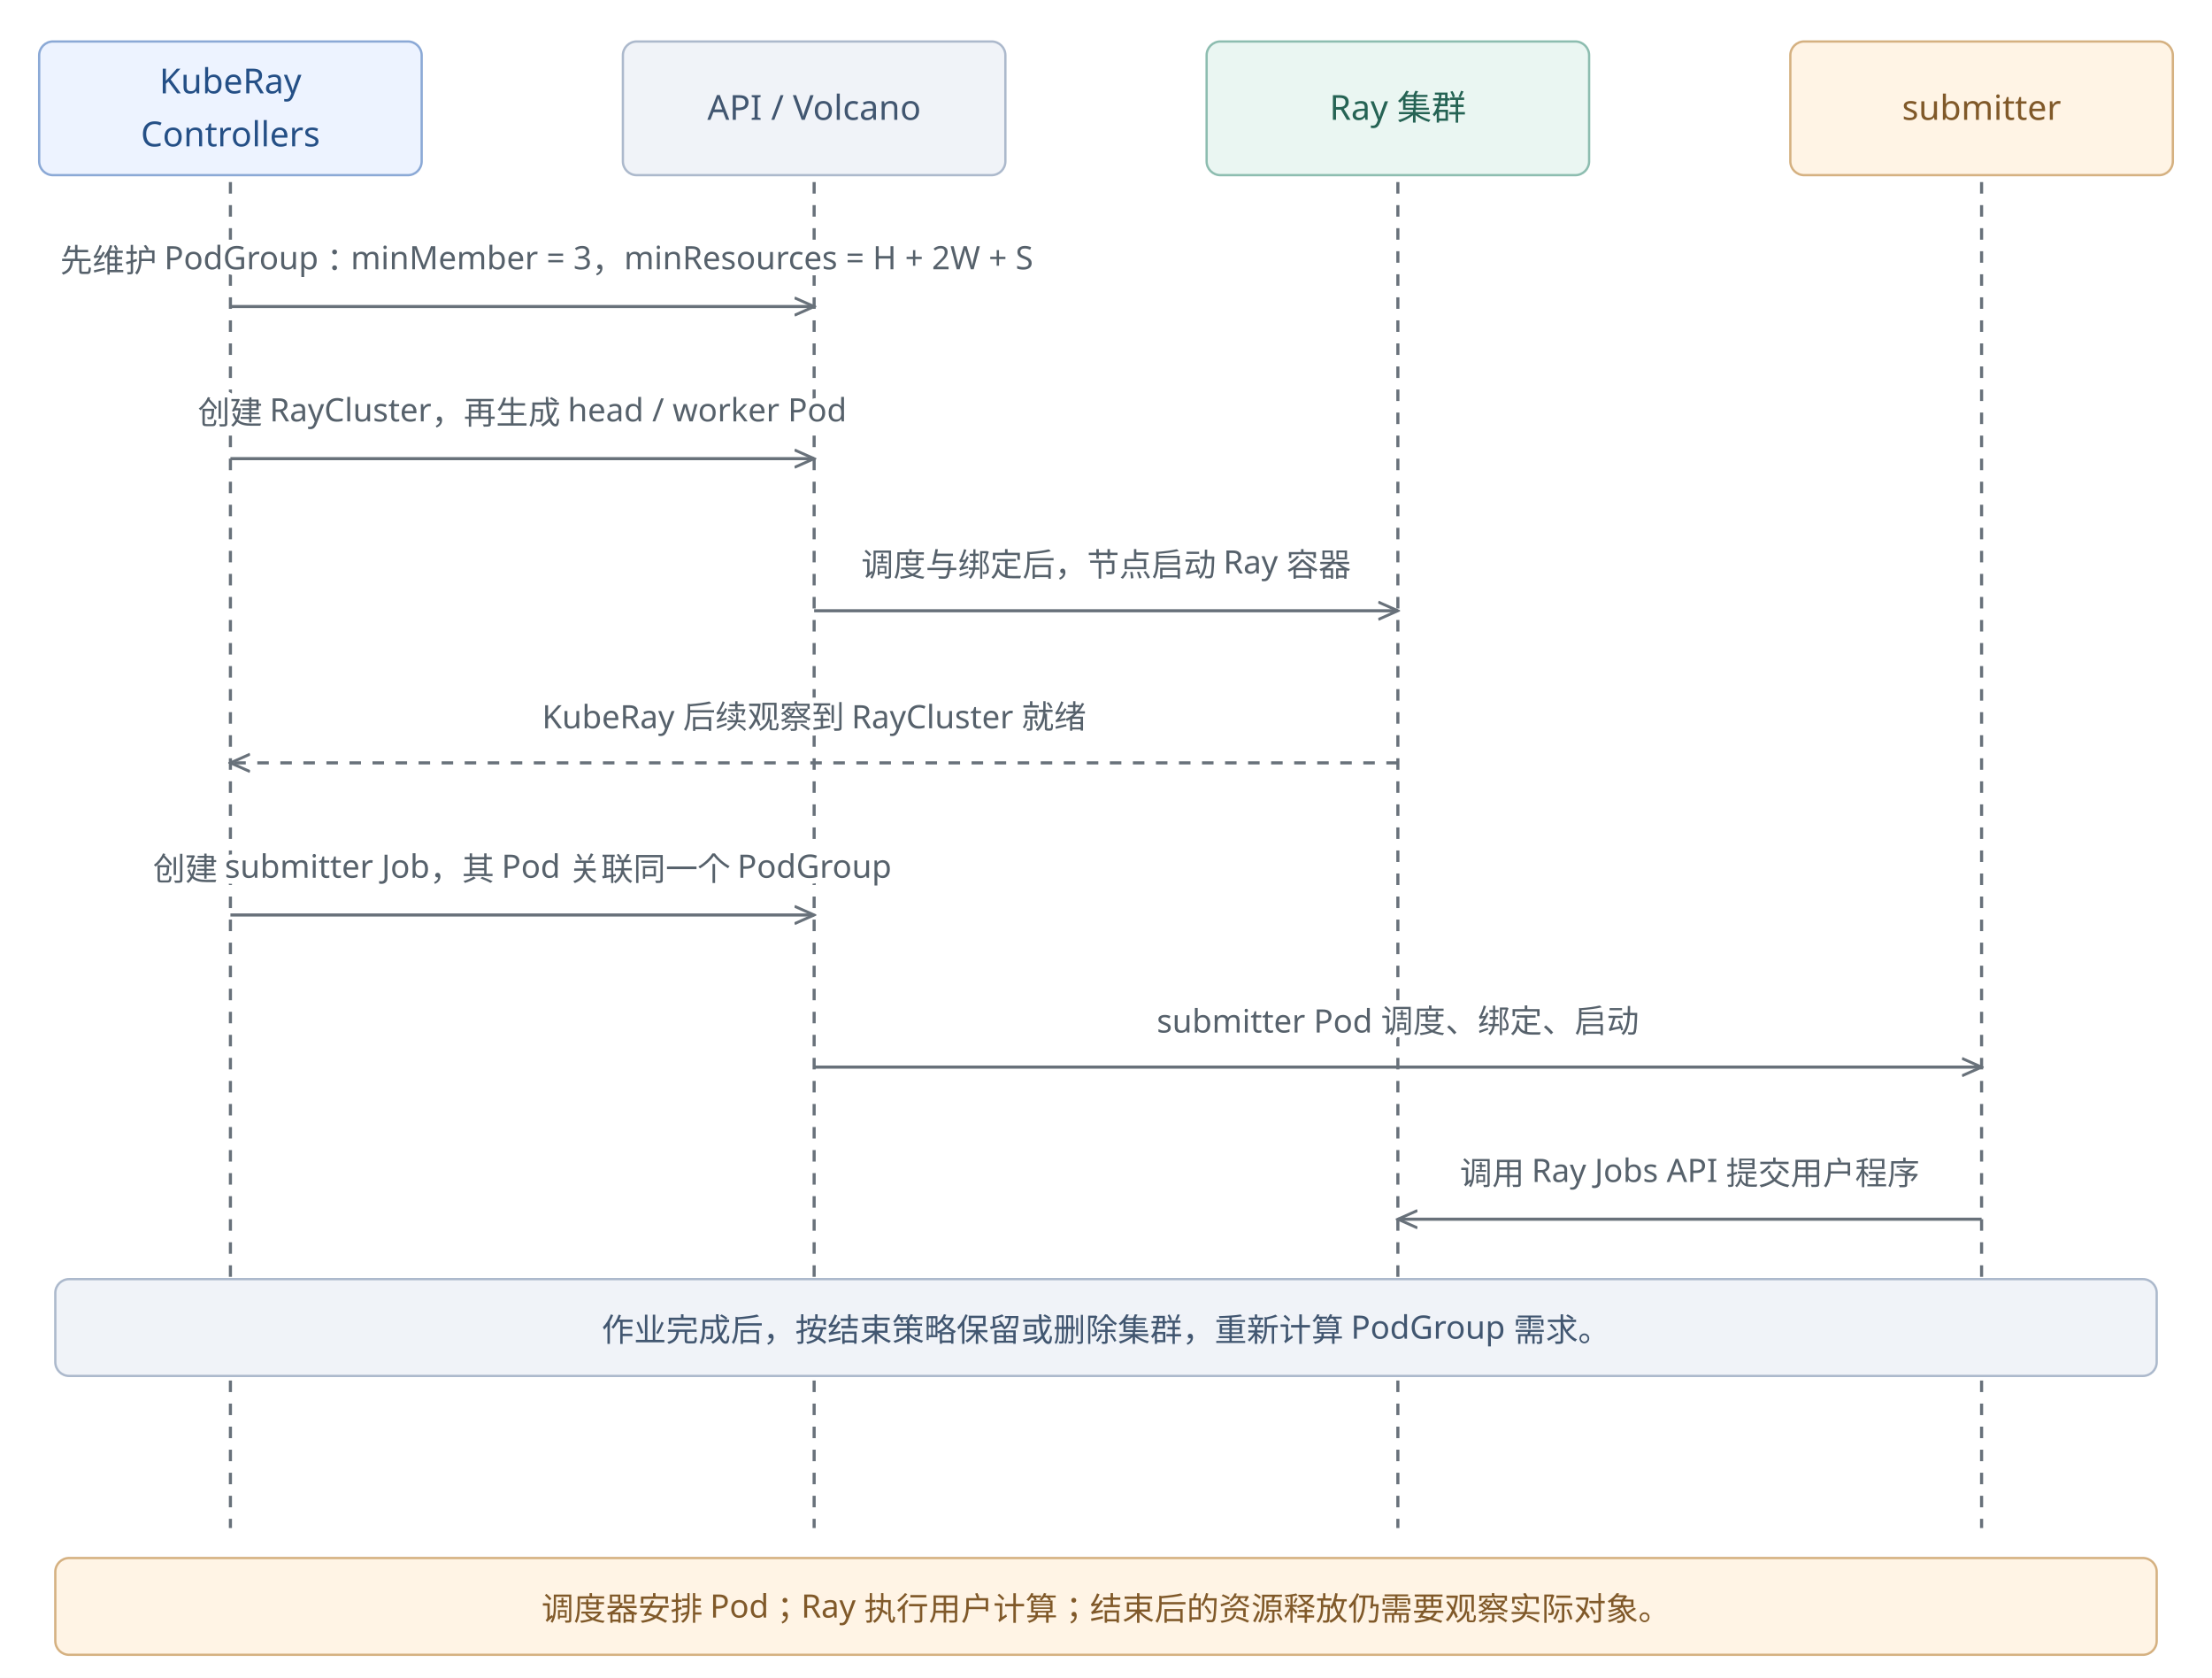
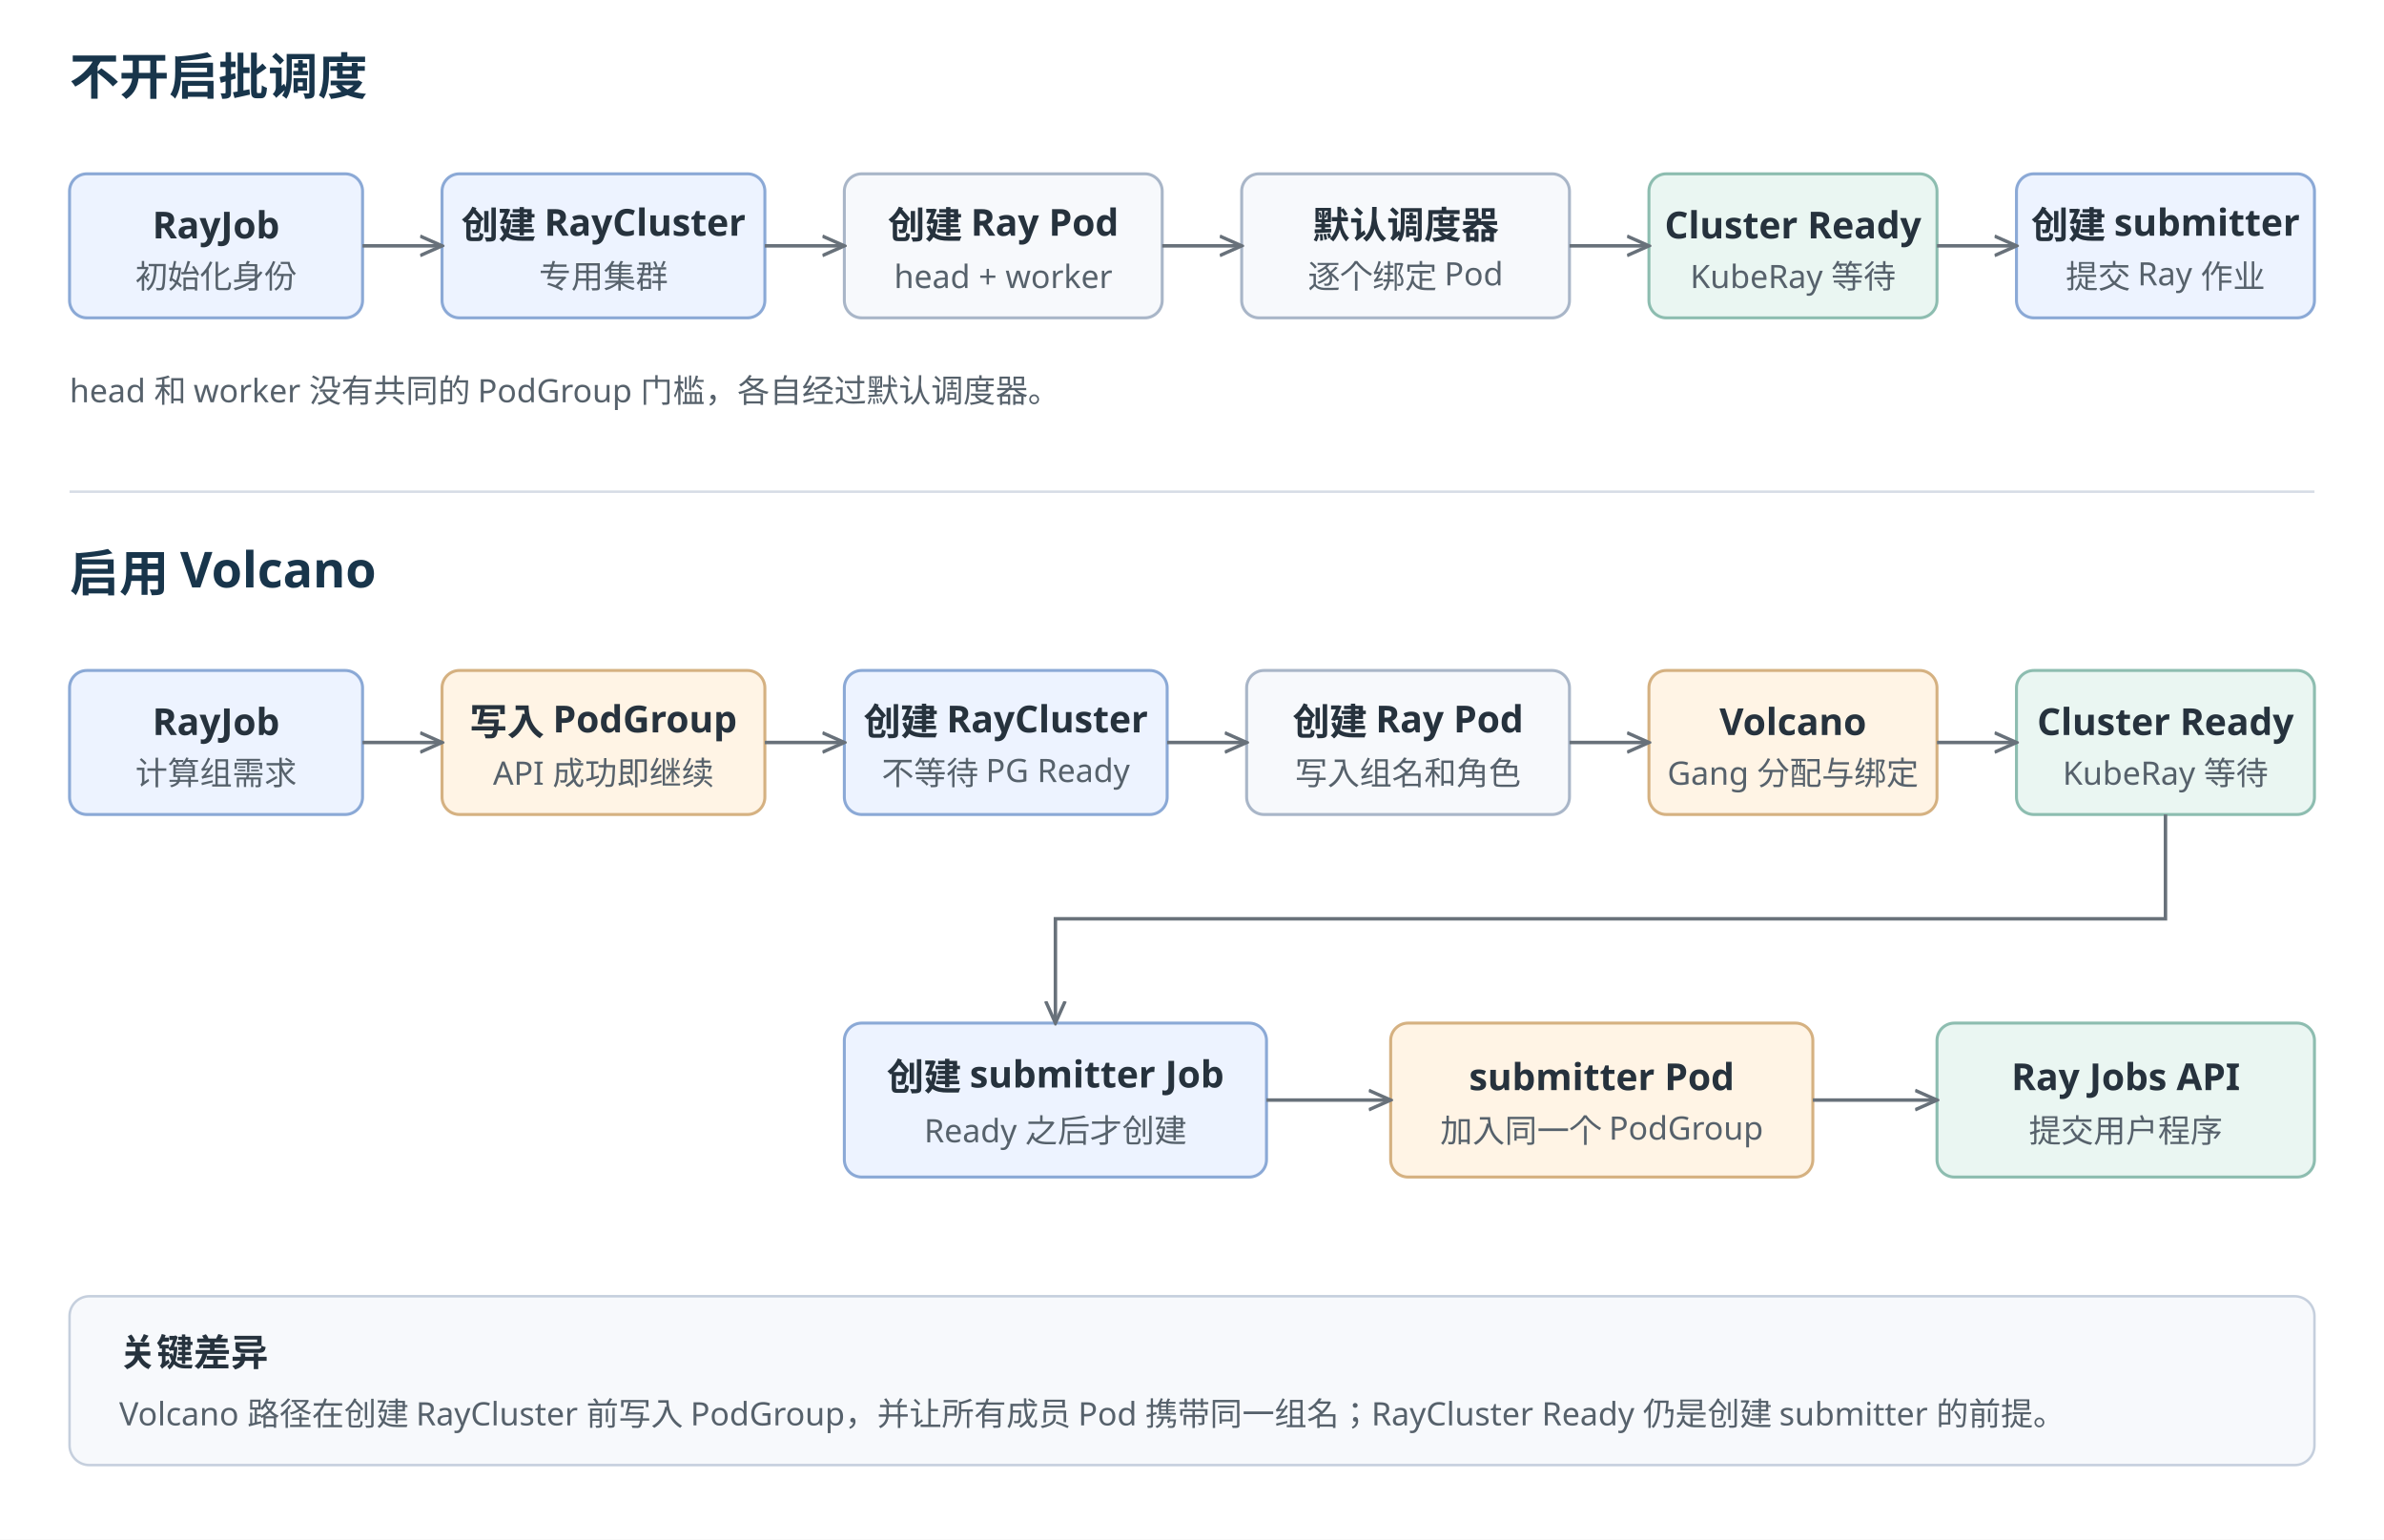
- <svg xmlns="http://www.w3.org/2000/svg" width="960" height="728" viewBox="0 0 960 728" style="max-width:960px" role="img" aria-labelledby="v09-lifecycle-title">
+ <svg xmlns="http://www.w3.org/2000/svg" width="960" height="620" viewBox="0 0 960 620" style="max-width:960px" role="img" aria-labelledby="kv09-flow-title">
  <defs>
-     <marker id="v09-lifecycle-arrow" viewBox="0 0 10 10" refX="9" refY="5" markerWidth="7" markerHeight="7" orient="auto-start-reverse">
-       <path d="M0 1 L9 5 L0 9" fill="none" stroke="#68717a" stroke-width="1.3" />
+     <marker id="kv09-arrow" viewBox="0 0 10 10" refX="9" refY="5" markerWidth="7" markerHeight="7" orient="auto-start-reverse">
+       <path d="M0 1 L9 5 L0 9" fill="none" stroke="#68717a" stroke-width="1.4" />
    </marker>
+     <style>
+       .t{font-family:"Microsoft YaHei","PingFang SC",sans-serif;fill:#26323d}.h{font-size:20px;font-weight:700;fill:#18354b}.s{font-size:15px;font-weight:600}.n{font-size:13px;fill:#56616b}.box{fill:#f7f9fc;stroke:#a9b6c8;stroke-width:1.2}.ray{fill:#edf3ff;stroke:#8ba9d6}.vol{fill:#fff4e5;stroke:#d5b181}.ok{fill:#eaf6f2;stroke:#8dbdb0}.line{stroke:#68717a;stroke-width:1.4;fill:none;marker-end:url(#kv09-arrow)}
+     </style>
  </defs>
-   <rect width="100%" height="100%" fill="white" />
-   <g font-family="Microsoft YaHei, PingFang SC, sans-serif">
-     <path d="M100 79 V663" fill="none" stroke="#68717a" stroke-width="1.35" stroke-dasharray="5 5" />
-     <rect x="17" y="18" width="166" height="58" rx="6" fill="#edf3ff" stroke="#8ba9d6" stroke-width="1" />
-     <text x="100" y="40.5" text-anchor="middle" font-size="15" font-weight="500" fill="#244f86">KubeRay</text>
-     <text x="100" y="63.5" text-anchor="middle" font-size="15" font-weight="500" fill="#244f86">Controllers</text>
-     <path d="M353.333 79 V663" fill="none" stroke="#68717a" stroke-width="1.35" stroke-dasharray="5 5" />
-     <rect x="270.333" y="18" width="166" height="58" rx="6" fill="#f0f3f8" stroke="#acb9cc" stroke-width="1" />
-     <text x="353.333" y="52" text-anchor="middle" font-size="15" font-weight="500" fill="#415670">API / Volcano</text>
-     <path d="M606.667 79 V663" fill="none" stroke="#68717a" stroke-width="1.35" stroke-dasharray="5 5" />
-     <rect x="523.667" y="18" width="166" height="58" rx="6" fill="#eaf6f2" stroke="#8dbdb0" stroke-width="1" />
-     <text x="606.667" y="52" text-anchor="middle" font-size="15" font-weight="500" fill="#256354">Ray 集群</text>
-     <path d="M860 79 V663" fill="none" stroke="#68717a" stroke-width="1.35" stroke-dasharray="5 5" />
-     <rect x="777" y="18" width="166" height="58" rx="6" fill="#fff4e5" stroke="#d5b181" stroke-width="1" />
-     <text x="860" y="52" text-anchor="middle" font-size="15" font-weight="500" fill="#805929">submitter</text>
-     <path d="M100 133 H353.333" fill="none" stroke="#68717a" stroke-width="1.35" marker-end="url(#v09-lifecycle-arrow)" />
-     <text x="237.25" y="118" text-anchor="middle" font-size="14" font-weight="400" fill="#56616b" stroke="white" stroke-width="5" stroke-linejoin="round" paint-order="stroke">先维护 PodGroup：minMember = 3，minResources = H + 2W + S</text>
-     <path d="M100 199 H353.333" fill="none" stroke="#68717a" stroke-width="1.35" marker-end="url(#v09-lifecycle-arrow)" />
-     <text x="226.667" y="184" text-anchor="middle" font-size="14" font-weight="400" fill="#56616b" stroke="white" stroke-width="5" stroke-linejoin="round" paint-order="stroke">创建 RayCluster，再生成 head / worker Pod</text>
-     <path d="M353.333 265 H606.667" fill="none" stroke="#68717a" stroke-width="1.35" marker-end="url(#v09-lifecycle-arrow)" />
-     <text x="480" y="250" text-anchor="middle" font-size="14" font-weight="400" fill="#56616b" stroke="white" stroke-width="5" stroke-linejoin="round" paint-order="stroke">调度与绑定后，节点启动 Ray 容器</text>
-     <path d="M606.667 331 H100" fill="none" stroke="#68717a" stroke-width="1.35" stroke-dasharray="5 5" marker-end="url(#v09-lifecycle-arrow)" />
-     <text x="353.333" y="316" text-anchor="middle" font-size="14" font-weight="400" fill="#56616b" stroke="white" stroke-width="5" stroke-linejoin="round" paint-order="stroke">KubeRay 后续观察到 RayCluster 就绪</text>
-     <path d="M100 397 H353.333" fill="none" stroke="#68717a" stroke-width="1.35" marker-end="url(#v09-lifecycle-arrow)" />
-     <text x="226.667" y="382" text-anchor="middle" font-size="14" font-weight="400" fill="#56616b" stroke="white" stroke-width="5" stroke-linejoin="round" paint-order="stroke">创建 submitter Job，其 Pod 关联同一个 PodGroup</text>
-     <path d="M353.333 463 H860" fill="none" stroke="#68717a" stroke-width="1.35" marker-end="url(#v09-lifecycle-arrow)" />
-     <text x="606.667" y="448" text-anchor="middle" font-size="14" font-weight="400" fill="#56616b" stroke="white" stroke-width="5" stroke-linejoin="round" paint-order="stroke">submitter Pod 调度、绑定、启动</text>
-     <path d="M860 529 H606.667" fill="none" stroke="#68717a" stroke-width="1.35" marker-end="url(#v09-lifecycle-arrow)" />
-     <text x="733.333" y="514" text-anchor="middle" font-size="14" font-weight="400" fill="#56616b" stroke="white" stroke-width="5" stroke-linejoin="round" paint-order="stroke">调用 Ray Jobs API 提交用户程序</text>
-     <rect x="24" y="555" width="912" height="42" rx="6" fill="#f0f3f8" stroke="#acb9cc" stroke-width="1" />
-     <text x="480" y="582" text-anchor="middle" font-size="14" font-weight="400" fill="#415670">作业完成后，按结束策略保留或删除集群，重新计算 PodGroup 需求。</text>
-     <rect x="24" y="676" width="912" height="42" rx="6" fill="#fff4e5" stroke="#d5b181" stroke-width="1" />
-     <text x="480" y="703" text-anchor="middle" font-size="14" font-weight="400" fill="#805929">调度器安排 Pod；Ray 执行用户计算；结束后的资源释放仍需要观察实际对象。</text>
+   <rect width="960" height="620" fill="white" />
+   <text class="t h" x="28" y="38">不开启批调度</text>
+   <g class="t">
+     <rect class="box ray" x="28" y="70" width="118" height="58" rx="7" />
+     <text class="s" x="87" y="96" text-anchor="middle">RayJob</text>
+     <text class="n" x="87" y="116" text-anchor="middle">初始化身份</text>
+     <rect class="box ray" x="178" y="70" width="130" height="58" rx="7" />
+     <text class="s" x="243" y="96" text-anchor="middle">创建 RayCluster</text>
+     <text class="n" x="243" y="116" text-anchor="middle">专用集群</text>
+     <rect class="box" x="340" y="70" width="128" height="58" rx="7" />
+     <text class="s" x="404" y="96" text-anchor="middle">创建 Ray Pod</text>
+     <text class="n" x="404" y="116" text-anchor="middle">head + worker</text>
+     <rect class="box" x="500" y="70" width="132" height="58" rx="7" />
+     <text class="s" x="566" y="96" text-anchor="middle">默认调度器</text>
+     <text class="n" x="566" y="116" text-anchor="middle">逐个绑定 Pod</text>
+     <rect class="box ok" x="664" y="70" width="116" height="58" rx="7" />
+     <text class="s" x="722" y="96" text-anchor="middle">Cluster Ready</text>
+     <text class="n" x="722" y="116" text-anchor="middle">KubeRay 等待</text>
+     <rect class="box ray" x="812" y="70" width="120" height="58" rx="7" />
+     <text class="s" x="872" y="96" text-anchor="middle">创建 submitter</text>
+     <text class="n" x="872" y="116" text-anchor="middle">提交 Ray 作业</text>
+     <path class="line" d="M146 99 H178" />
+     <path class="line" d="M308 99 H340" />
+     <path class="line" d="M468 99 H500" />
+     <path class="line" d="M632 99 H664" />
+     <path class="line" d="M780 99 H812" />
  </g>
+   <text class="t n" x="28" y="162">head 和 worker 没有共同的 PodGroup 门槛，各自经过默认调度器。</text>
+   <line x1="28" y1="198" x2="932" y2="198" stroke="#d7dde6" />
+   <text class="t h" x="28" y="238">启用 Volcano</text>
+   <g class="t">
+     <rect class="box ray" x="28" y="270" width="118" height="58" rx="7" />
+     <text class="s" x="87" y="296" text-anchor="middle">RayJob</text>
+     <text class="n" x="87" y="316" text-anchor="middle">计算组需求</text>
+     <rect class="box vol" x="178" y="270" width="130" height="58" rx="7" />
+     <text class="s" x="243" y="296" text-anchor="middle">写入 PodGroup</text>
+     <text class="n" x="243" y="316" text-anchor="middle">API 成功即继续</text>
+     <rect class="box ray" x="340" y="270" width="130" height="58" rx="7" />
+     <text class="s" x="405" y="296" text-anchor="middle">创建 RayCluster</text>
+     <text class="n" x="405" y="316" text-anchor="middle">不等待 PG Ready</text>
+     <rect class="box" x="502" y="270" width="130" height="58" rx="7" />
+     <text class="s" x="567" y="296" text-anchor="middle">创建 Ray Pod</text>
+     <text class="n" x="567" y="316" text-anchor="middle">写入组名和角色</text>
+     <rect class="box vol" x="664" y="270" width="116" height="58" rx="7" />
+     <text class="s" x="722" y="296" text-anchor="middle">Volcano</text>
+     <text class="n" x="722" y="316" text-anchor="middle">Gang 分配与绑定</text>
+     <rect class="box ok" x="812" y="270" width="120" height="58" rx="7" />
+     <text class="s" x="872" y="296" text-anchor="middle">Cluster Ready</text>
+     <text class="n" x="872" y="316" text-anchor="middle">KubeRay 等待</text>
+     <path class="line" d="M146 299 H178" />
+     <path class="line" d="M308 299 H340" />
+     <path class="line" d="M470 299 H502" />
+     <path class="line" d="M632 299 H664" />
+     <path class="line" d="M780 299 H812" />
+     <rect class="box ray" x="340" y="412" width="170" height="62" rx="7" />
+     <text class="s" x="425" y="439" text-anchor="middle">创建 submitter Job</text>
+     <text class="n" x="425" y="460" text-anchor="middle">Ready 之后才创建</text>
+     <rect class="box vol" x="560" y="412" width="170" height="62" rx="7" />
+     <text class="s" x="645" y="439" text-anchor="middle">submitter Pod</text>
+     <text class="n" x="645" y="460" text-anchor="middle">加入同一个 PodGroup</text>
+     <rect class="box ok" x="780" y="412" width="152" height="62" rx="7" />
+     <text class="s" x="856" y="439" text-anchor="middle">Ray Jobs API</text>
+     <text class="n" x="856" y="460" text-anchor="middle">提交用户程序</text>
+     <path class="line" d="M872 328 V370 H425 V412" />
+     <path class="line" d="M510 443 H560" />
+     <path class="line" d="M730 443 H780" />
+   </g>
+   <rect x="28" y="522" width="904" height="68" rx="8" fill="#f7f9fc" stroke="#c5cfdd" />
+   <text class="t s" x="48" y="550">关键差异</text>
+   <text class="t n" x="48" y="574">Volcano 路径在创建 RayCluster 前写入 PodGroup，并让所有成员 Pod 携带同一组名；RayCluster Ready 仍是创建 submitter 的前提。</text>
</svg>
